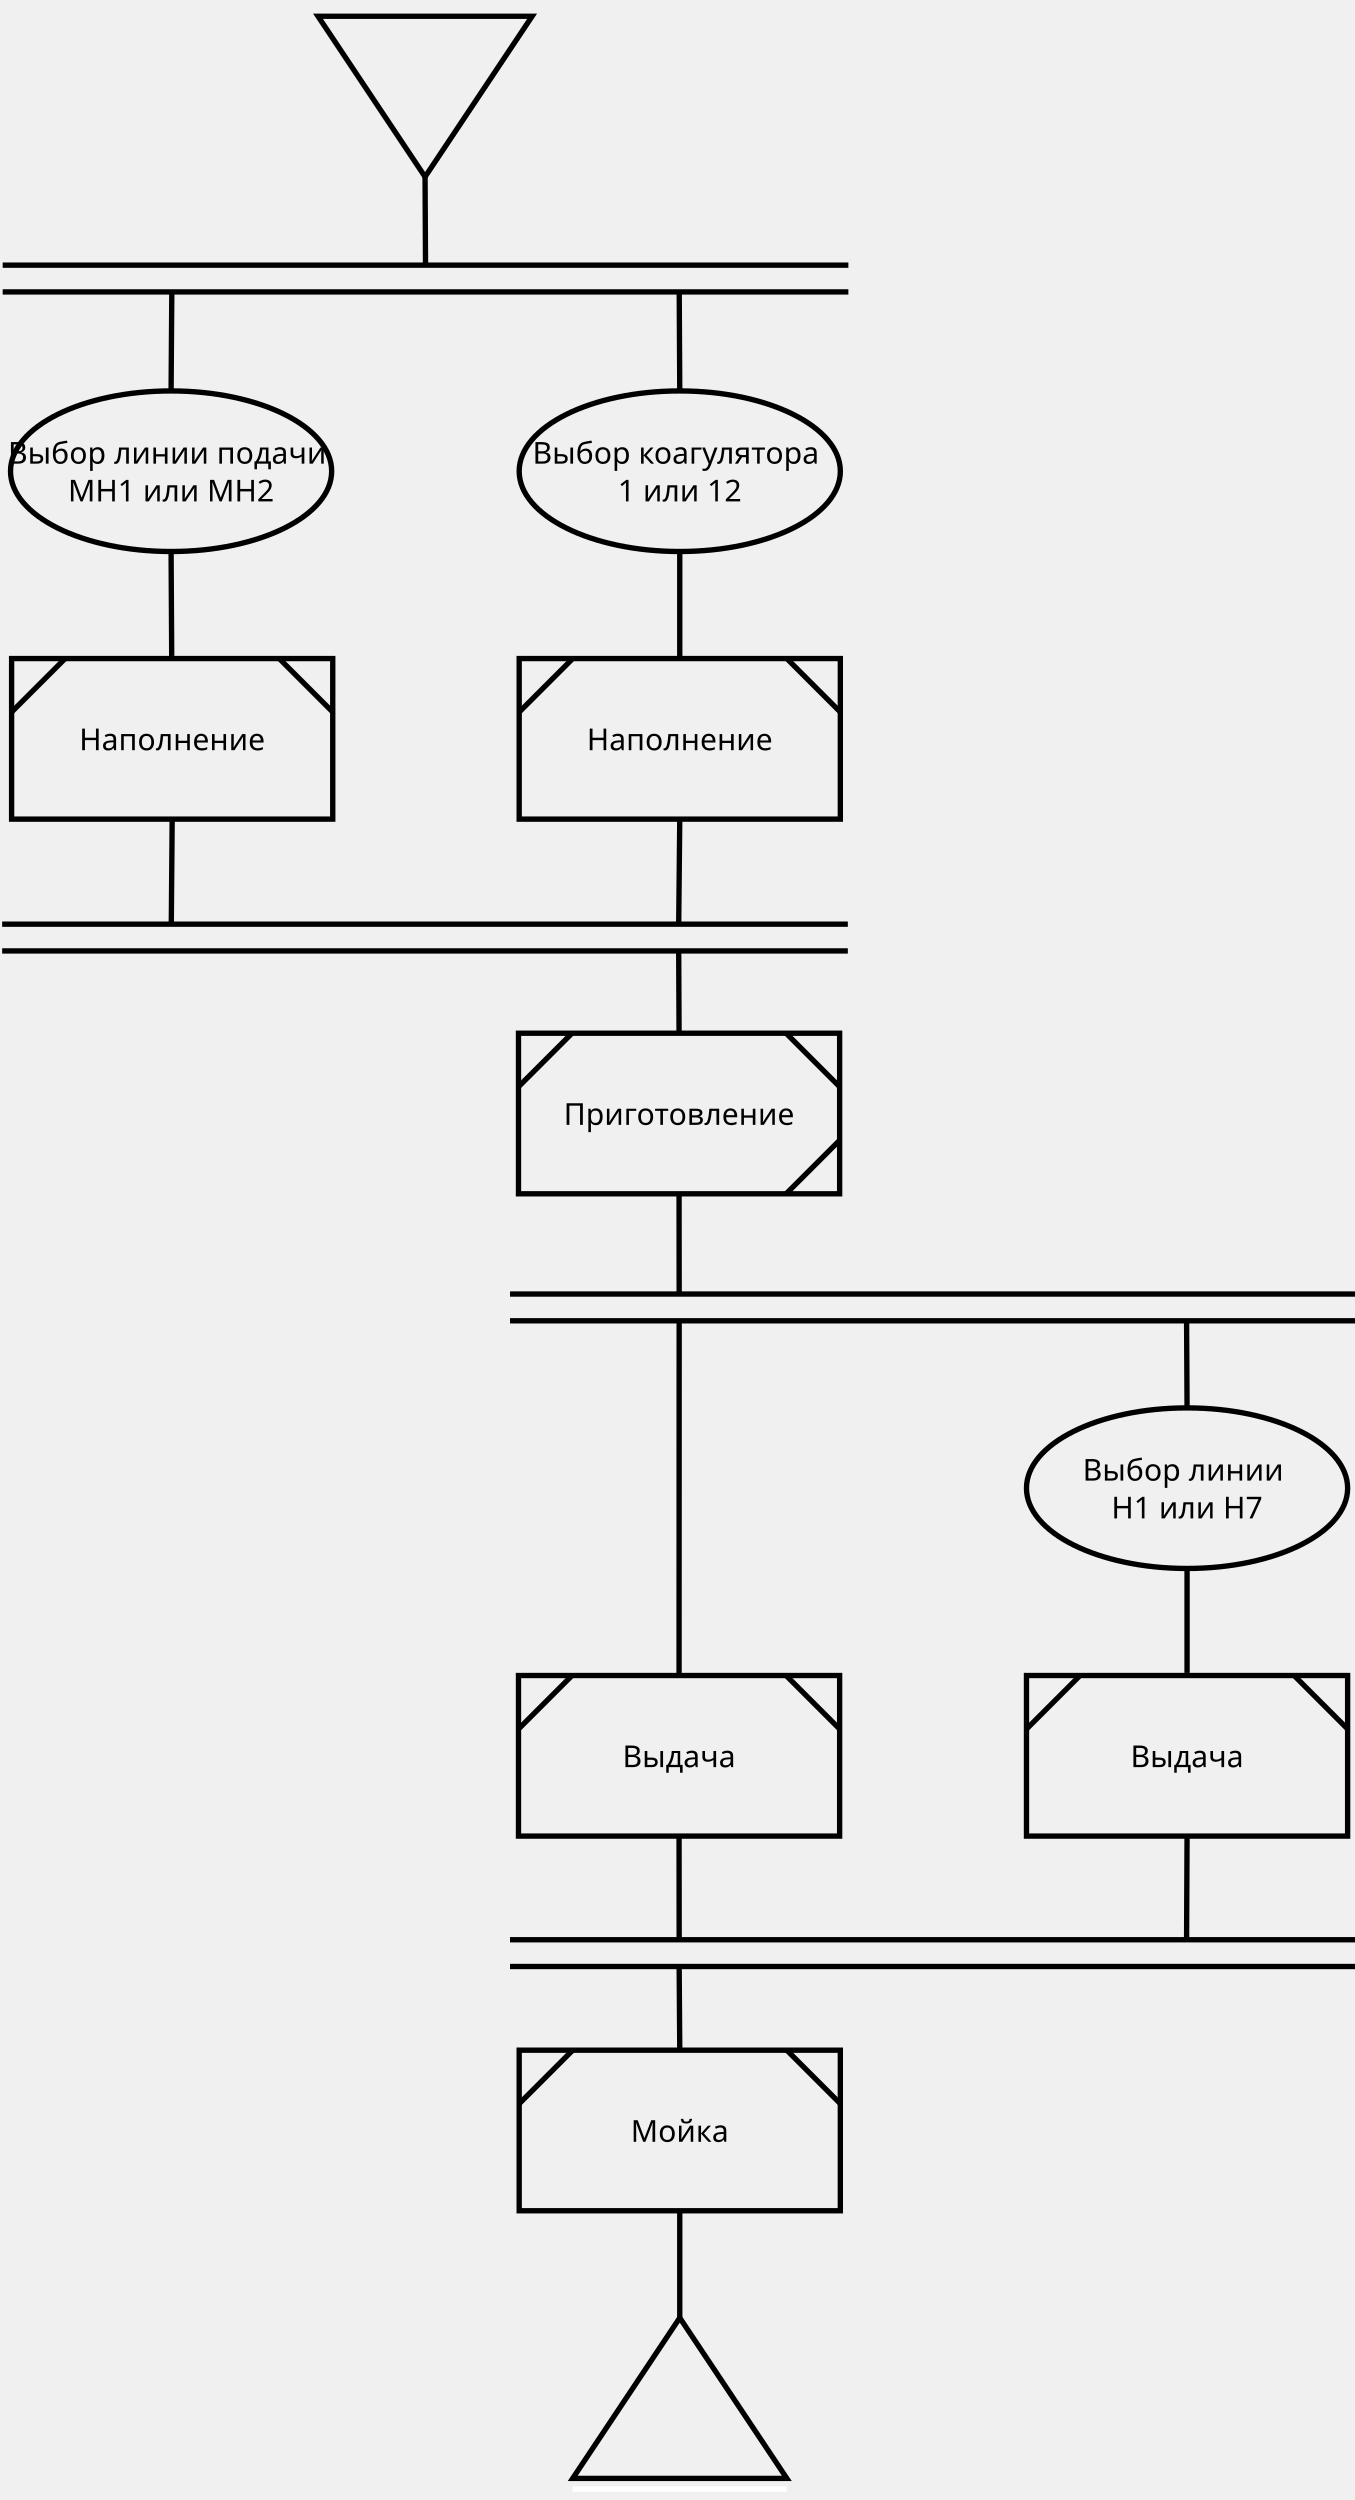
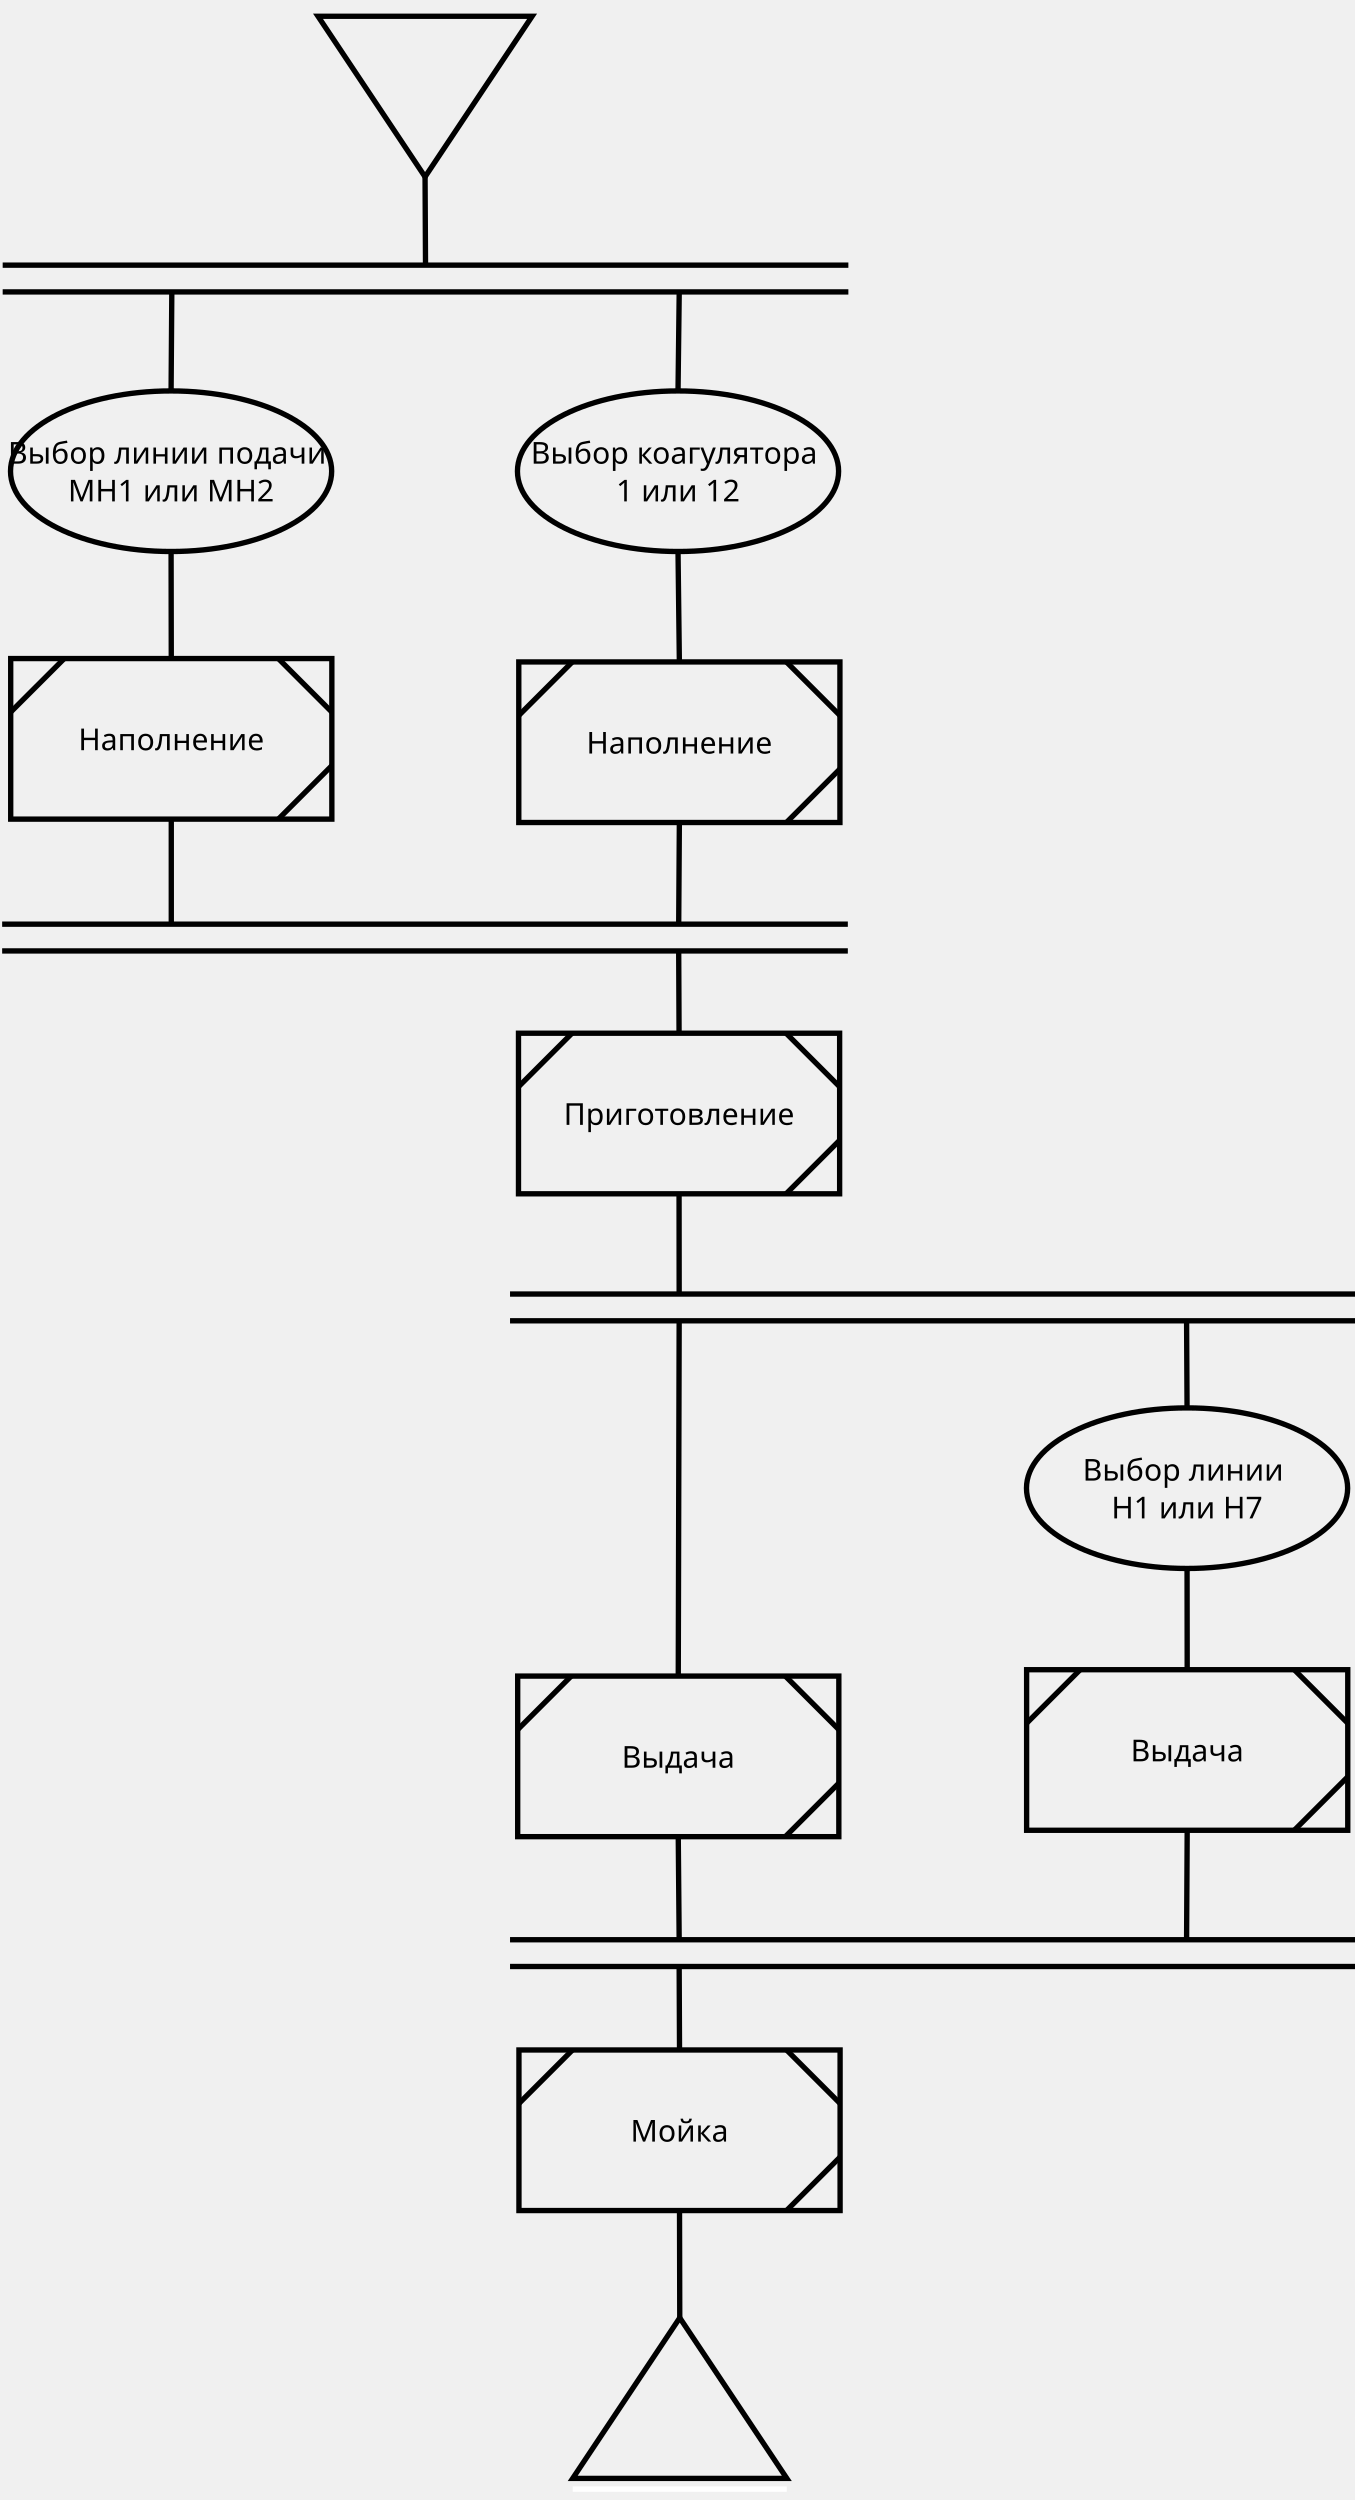
<svg xmlns="http://www.w3.org/2000/svg" width="13cm" height="24cm" viewBox="13 9 253 463">
  <polygon style="fill: none; fill-opacity:0; stroke-width: 1; stroke: #000000" points="72.414,10 112.414,10 92.414,40 " />
  <line style="fill: none; fill-opacity:0; stroke-width: 1; stroke: #000000" x1="92.414" y1="40" x2="92.5" y2="56.5" />
-   <line style="fill: none; fill-opacity:0; stroke-width: 1; stroke: #000000" x1="140" y1="420" x2="140" y2="440" />
+   <line style="fill: none; fill-opacity:0; stroke-width: 1; stroke: #000000" x1="139.955" y1="419.96" x2="140" y2="440" />
  <g>
    <line style="fill: none; fill-opacity:0; stroke-width: 1; stroke: #ffffff" x1="120" y1="472" x2="160" y2="472" />
    <polygon style="fill: none; fill-opacity:0; stroke-width: 1; stroke: #000000" points="120,470 140,440 160,470 " />
  </g>
  <g>
    <ellipse style="fill: none; fill-opacity:0; stroke-width: 1; stroke: #000000" cx="44.965" cy="95" rx="30" ry="15" />
    <text font-size="5.644" style="fill: #000000;text-anchor:middle;font-family:sans-serif;font-style:normal;font-weight:normal" x="44.965" y="93.589">
      <tspan x="44.965" y="93.589">Выбор линии подачи</tspan>
      <tspan x="44.965" y="100.644">MH1 или MH2</tspan>
    </text>
  </g>
  <g>
-     <ellipse style="fill: none; fill-opacity:0; stroke-width: 1; stroke: #000000" cx="140" cy="95" rx="30" ry="15" />
-     <text font-size="5.644" style="fill: #000000;text-anchor:middle;font-family:sans-serif;font-style:normal;font-weight:normal" x="140" y="93.589">
-       <tspan x="140" y="93.589">Выбор коагулятора</tspan>
-       <tspan x="140" y="100.644">1 или 12</tspan>
+     <ellipse style="fill: none; fill-opacity:0; stroke-width: 1; stroke: #000000" cx="139.676" cy="95" rx="30" ry="15" />
+     <text font-size="5.644" style="fill: #000000;text-anchor:middle;font-family:sans-serif;font-style:normal;font-weight:normal" x="139.676" y="93.589">
+       <tspan x="139.676" y="93.589">Выбор коагулятора</tspan>
+       <tspan x="139.676" y="100.644">1 или 12</tspan>
    </text>
  </g>
  <line style="fill: none; fill-opacity:0; stroke-width: 1; stroke: #000000" x1="45.1" y1="61.5" x2="44.965" y2="80" />
-   <line style="fill: none; fill-opacity:0; stroke-width: 1; stroke: #000000" x1="139.9" y1="61.5" x2="140" y2="80" />
-   <g>
-     <rect style="fill: none; fill-opacity:0; stroke-width: 1; stroke: #000000" x="110" y="130" width="60" height="30" />
-     <line style="fill: none; fill-opacity:0; stroke-width: 1; stroke: #000000" x1="110" y1="140" x2="120" y2="130" />
-     <line style="fill: none; fill-opacity:0; stroke-width: 1; stroke: #000000" x1="160" y1="130" x2="170" y2="140" />
-     <text font-size="5.644" style="fill: #000000;text-anchor:middle;font-family:sans-serif;font-style:normal;font-weight:normal" x="140" y="147.117">
-       <tspan x="140" y="147.117">Наполнение</tspan>
-     </text>
-   </g>
-   <g>
-     <rect style="fill: none; fill-opacity:0; stroke-width: 1; stroke: #000000" x="15.168" y="130" width="60" height="30" />
-     <line style="fill: none; fill-opacity:0; stroke-width: 1; stroke: #000000" x1="15.168" y1="140" x2="25.168" y2="130" />
-     <line style="fill: none; fill-opacity:0; stroke-width: 1; stroke: #000000" x1="65.168" y1="130" x2="75.168" y2="140" />
-     <text font-size="5.644" style="fill: #000000;text-anchor:middle;font-family:sans-serif;font-style:normal;font-weight:normal" x="45.168" y="147.117">
-       <tspan x="45.168" y="147.117">Наполнение</tspan>
-     </text>
-   </g>
-   <line style="fill: none; fill-opacity:0; stroke-width: 1; stroke: #000000" x1="44.965" y1="110" x2="45.079" y2="129.517" />
-   <line style="fill: none; fill-opacity:0; stroke-width: 1; stroke: #000000" x1="140" y1="110" x2="140" y2="130" />
-   <line style="fill: none; fill-opacity:0; stroke-width: 1; stroke: #000000" x1="45.168" y1="160" x2="45.002" y2="179.625" />
-   <line style="fill: none; fill-opacity:0; stroke-width: 1; stroke: #000000" x1="140" y1="160" x2="139.802" y2="179.625" />
+   <line style="fill: none; fill-opacity:0; stroke-width: 1; stroke: #000000" x1="139.9" y1="61.5" x2="139.676" y2="80" />
+   <line style="fill: none; fill-opacity:0; stroke-width: 1; stroke: #000000" x1="44.965" y1="110" x2="45" y2="130" />
+   <line style="fill: none; fill-opacity:0; stroke-width: 1; stroke: #000000" x1="139.676" y1="110" x2="139.925" y2="130.631" />
+   <line style="fill: none; fill-opacity:0; stroke-width: 1; stroke: #000000" x1="45" y1="160" x2="45.002" y2="179.625" />
+   <line style="fill: none; fill-opacity:0; stroke-width: 1; stroke: #000000" x1="139.925" y1="160.631" x2="139.802" y2="179.625" />
  <g>
    <rect style="fill: none; fill-opacity:0; stroke-width: 1; stroke: #000000" x="109.869" y="200" width="60" height="30" />
    <line style="fill: none; fill-opacity:0; stroke-width: 1; stroke: #000000" x1="109.869" y1="210" x2="119.869" y2="200" />
    <line style="fill: none; fill-opacity:0; stroke-width: 1; stroke: #000000" x1="159.869" y1="200" x2="169.869" y2="210" />
    <line style="fill: none; fill-opacity:0; stroke-width: 1; stroke: #000000" x1="159.869" y1="230" x2="169.869" y2="220" />
    <text font-size="5.644" style="fill: #000000;text-anchor:middle;font-family:sans-serif;font-style:normal;font-weight:normal" x="139.869" y="217.117">
      <tspan x="139.869" y="217.117">Приготовление</tspan>
    </text>
  </g>
  <g>
    <ellipse style="fill: none; fill-opacity:0; stroke-width: 1; stroke: #000000" cx="234.778" cy="285" rx="30" ry="15" />
    <text font-size="5.644" style="fill: #000000;text-anchor:middle;font-family:sans-serif;font-style:normal;font-weight:normal" x="234.778" y="283.589">
      <tspan x="234.778" y="283.589">Выбор линии</tspan>
      <tspan x="234.778" y="290.644">H1 или H7</tspan>
    </text>
  </g>
  <line style="fill: none; fill-opacity:0; stroke-width: 1; stroke: #000000" x1="139.802" y1="184.625" x2="139.869" y2="200" />
  <line style="fill: none; fill-opacity:0; stroke-width: 1; stroke: #000000" x1="139.869" y1="230" x2="139.889" y2="248.728" />
-   <line style="fill: none; fill-opacity:0; stroke-width: 1; stroke: #000000" x1="234.689" y1="253.728" x2="234.778" y2="270" />
-   <g>
-     <rect style="fill: none; fill-opacity:0; stroke-width: 1; stroke: #000000" x="204.778" y="320" width="60" height="30" />
-     <line style="fill: none; fill-opacity:0; stroke-width: 1; stroke: #000000" x1="204.778" y1="330" x2="214.778" y2="320" />
-     <line style="fill: none; fill-opacity:0; stroke-width: 1; stroke: #000000" x1="254.778" y1="320" x2="264.778" y2="330" />
-     <text font-size="5.644" style="fill: #000000;text-anchor:middle;font-family:sans-serif;font-style:normal;font-weight:normal" x="234.778" y="337.117">
-       <tspan x="234.778" y="337.117">Выдача</tspan>
-     </text>
-   </g>
-   <g>
-     <rect style="fill: none; fill-opacity:0; stroke-width: 1; stroke: #000000" x="109.869" y="320" width="60" height="30" />
-     <line style="fill: none; fill-opacity:0; stroke-width: 1; stroke: #000000" x1="109.869" y1="330" x2="119.869" y2="320" />
-     <line style="fill: none; fill-opacity:0; stroke-width: 1; stroke: #000000" x1="159.869" y1="320" x2="169.869" y2="330" />
-     <text font-size="5.644" style="fill: #000000;text-anchor:middle;font-family:sans-serif;font-style:normal;font-weight:normal" x="139.869" y="337.117">
-       <tspan x="139.869" y="337.117">Выдача</tspan>
-     </text>
-   </g>
-   <line style="fill: none; fill-opacity:0; stroke-width: 1; stroke: #000000" x1="139.889" y1="253.728" x2="139.869" y2="320" />
-   <line style="fill: none; fill-opacity:0; stroke-width: 1; stroke: #000000" x1="234.778" y1="300" x2="234.778" y2="319.517" />
-   <line style="fill: none; fill-opacity:0; stroke-width: 1; stroke: #000000" x1="139.869" y1="350" x2="139.889" y2="369.365" />
-   <line style="fill: none; fill-opacity:0; stroke-width: 1; stroke: #000000" x1="234.778" y1="350" x2="234.689" y2="369.365" />
-   <g>
-     <rect style="fill: none; fill-opacity:0; stroke-width: 1; stroke: #000000" x="110" y="390" width="60" height="30" />
-     <line style="fill: none; fill-opacity:0; stroke-width: 1; stroke: #000000" x1="110" y1="400" x2="120" y2="390" />
-     <line style="fill: none; fill-opacity:0; stroke-width: 1; stroke: #000000" x1="160" y1="390" x2="170" y2="400" />
-     <text font-size="5.644" style="fill: #000000;text-anchor:middle;font-family:sans-serif;font-style:normal;font-weight:normal" x="140" y="407.117">
-       <tspan x="140" y="407.117">Мойка</tspan>
-     </text>
-   </g>
-   <line style="fill: none; fill-opacity:0; stroke-width: 1; stroke: #000000" x1="140" y1="390" x2="139.889" y2="374.365" />
+   <line style="fill: none; fill-opacity:0; stroke-width: 1; stroke: #000000" x1="234.69" y1="253.728" x2="234.778" y2="270" />
+   <line style="fill: none; fill-opacity:0; stroke-width: 1; stroke: #000000" x1="139.889" y1="253.728" x2="139.72" y2="320.106" />
+   <line style="fill: none; fill-opacity:0; stroke-width: 1; stroke: #000000" x1="234.778" y1="300" x2="234.804" y2="318.914" />
+   <line style="fill: none; fill-opacity:0; stroke-width: 1; stroke: #000000" x1="139.72" y1="350.106" x2="139.889" y2="369.364" />
+   <line style="fill: none; fill-opacity:0; stroke-width: 1; stroke: #000000" x1="234.804" y1="348.914" x2="234.69" y2="369.364" />
+   <line style="fill: none; fill-opacity:0; stroke-width: 1; stroke: #000000" x1="139.955" y1="389.96" x2="139.889" y2="374.364" />
  <g>
    <line style="fill: none; fill-opacity:0; stroke-width: 1; stroke: #000000" x1="13.5" y1="56.5" x2="171.5" y2="56.5" />
    <line style="fill: none; fill-opacity:0; stroke-width: 1; stroke: #000000" x1="13.5" y1="61.5" x2="171.5" y2="61.5" />
  </g>
  <g>
    <line style="fill: none; fill-opacity:0; stroke-width: 1; stroke: #000000" x1="13.402" y1="179.625" x2="171.402" y2="179.625" />
    <line style="fill: none; fill-opacity:0; stroke-width: 1; stroke: #000000" x1="13.402" y1="184.625" x2="171.402" y2="184.625" />
  </g>
  <g>
    <line style="fill: none; fill-opacity:0; stroke-width: 1; stroke: #000000" x1="108.289" y1="248.728" x2="266.289" y2="248.728" />
    <line style="fill: none; fill-opacity:0; stroke-width: 1; stroke: #000000" x1="108.289" y1="253.728" x2="266.289" y2="253.728" />
  </g>
  <g>
-     <line style="fill: none; fill-opacity:0; stroke-width: 1; stroke: #000000" x1="108.289" y1="369.365" x2="266.289" y2="369.365" />
-     <line style="fill: none; fill-opacity:0; stroke-width: 1; stroke: #000000" x1="108.289" y1="374.365" x2="266.289" y2="374.365" />
+     <line style="fill: none; fill-opacity:0; stroke-width: 1; stroke: #000000" x1="108.289" y1="369.364" x2="266.289" y2="369.364" />
+     <line style="fill: none; fill-opacity:0; stroke-width: 1; stroke: #000000" x1="108.289" y1="374.364" x2="266.289" y2="374.364" />
+   </g>
+   <g>
+     <rect style="fill: none; fill-opacity:0; stroke-width: 1; stroke: #000000" x="15" y="130" width="60" height="30" />
+     <line style="fill: none; fill-opacity:0; stroke-width: 1; stroke: #000000" x1="15" y1="140" x2="25" y2="130" />
+     <line style="fill: none; fill-opacity:0; stroke-width: 1; stroke: #000000" x1="65" y1="130" x2="75" y2="140" />
+     <line style="fill: none; fill-opacity:0; stroke-width: 1; stroke: #000000" x1="65" y1="160" x2="75" y2="150" />
+     <text font-size="5.644" style="fill: #000000;text-anchor:middle;font-family:sans-serif;font-style:normal;font-weight:normal" x="45" y="147.117">
+       <tspan x="45" y="147.117">Наполнение</tspan>
+     </text>
+   </g>
+   <g>
+     <rect style="fill: none; fill-opacity:0; stroke-width: 1; stroke: #000000" x="109.925" y="130.631" width="60" height="30" />
+     <line style="fill: none; fill-opacity:0; stroke-width: 1; stroke: #000000" x1="109.925" y1="140.631" x2="119.925" y2="130.631" />
+     <line style="fill: none; fill-opacity:0; stroke-width: 1; stroke: #000000" x1="159.925" y1="130.631" x2="169.925" y2="140.631" />
+     <line style="fill: none; fill-opacity:0; stroke-width: 1; stroke: #000000" x1="159.925" y1="160.631" x2="169.925" y2="150.631" />
+     <text font-size="5.644" style="fill: #000000;text-anchor:middle;font-family:sans-serif;font-style:normal;font-weight:normal" x="139.925" y="147.747">
+       <tspan x="139.925" y="147.747">Наполнение</tspan>
+     </text>
+   </g>
+   <g>
+     <rect style="fill: none; fill-opacity:0; stroke-width: 1; stroke: #000000" x="109.72" y="320.106" width="60" height="30" />
+     <line style="fill: none; fill-opacity:0; stroke-width: 1; stroke: #000000" x1="109.72" y1="330.106" x2="119.72" y2="320.106" />
+     <line style="fill: none; fill-opacity:0; stroke-width: 1; stroke: #000000" x1="159.72" y1="320.106" x2="169.72" y2="330.106" />
+     <line style="fill: none; fill-opacity:0; stroke-width: 1; stroke: #000000" x1="159.72" y1="350.106" x2="169.72" y2="340.106" />
+     <text font-size="5.644" style="fill: #000000;text-anchor:middle;font-family:sans-serif;font-style:normal;font-weight:normal" x="139.72" y="337.223">
+       <tspan x="139.72" y="337.223">Выдача</tspan>
+     </text>
+   </g>
+   <g>
+     <rect style="fill: none; fill-opacity:0; stroke-width: 1; stroke: #000000" x="204.804" y="318.914" width="60" height="30" />
+     <line style="fill: none; fill-opacity:0; stroke-width: 1; stroke: #000000" x1="204.804" y1="328.914" x2="214.804" y2="318.914" />
+     <line style="fill: none; fill-opacity:0; stroke-width: 1; stroke: #000000" x1="254.804" y1="318.914" x2="264.804" y2="328.914" />
+     <line style="fill: none; fill-opacity:0; stroke-width: 1; stroke: #000000" x1="254.804" y1="348.914" x2="264.804" y2="338.914" />
+     <text font-size="5.644" style="fill: #000000;text-anchor:middle;font-family:sans-serif;font-style:normal;font-weight:normal" x="234.804" y="336.031">
+       <tspan x="234.804" y="336.031">Выдача</tspan>
+     </text>
+   </g>
+   <g>
+     <rect style="fill: none; fill-opacity:0; stroke-width: 1; stroke: #000000" x="109.955" y="389.96" width="60" height="30" />
+     <line style="fill: none; fill-opacity:0; stroke-width: 1; stroke: #000000" x1="109.955" y1="399.96" x2="119.955" y2="389.96" />
+     <line style="fill: none; fill-opacity:0; stroke-width: 1; stroke: #000000" x1="159.955" y1="389.96" x2="169.955" y2="399.96" />
+     <line style="fill: none; fill-opacity:0; stroke-width: 1; stroke: #000000" x1="159.955" y1="419.96" x2="169.955" y2="409.96" />
+     <text font-size="5.644" style="fill: #000000;text-anchor:middle;font-family:sans-serif;font-style:normal;font-weight:normal" x="139.955" y="407.077">
+       <tspan x="139.955" y="407.077">Мойка</tspan>
+     </text>
  </g>
</svg>
